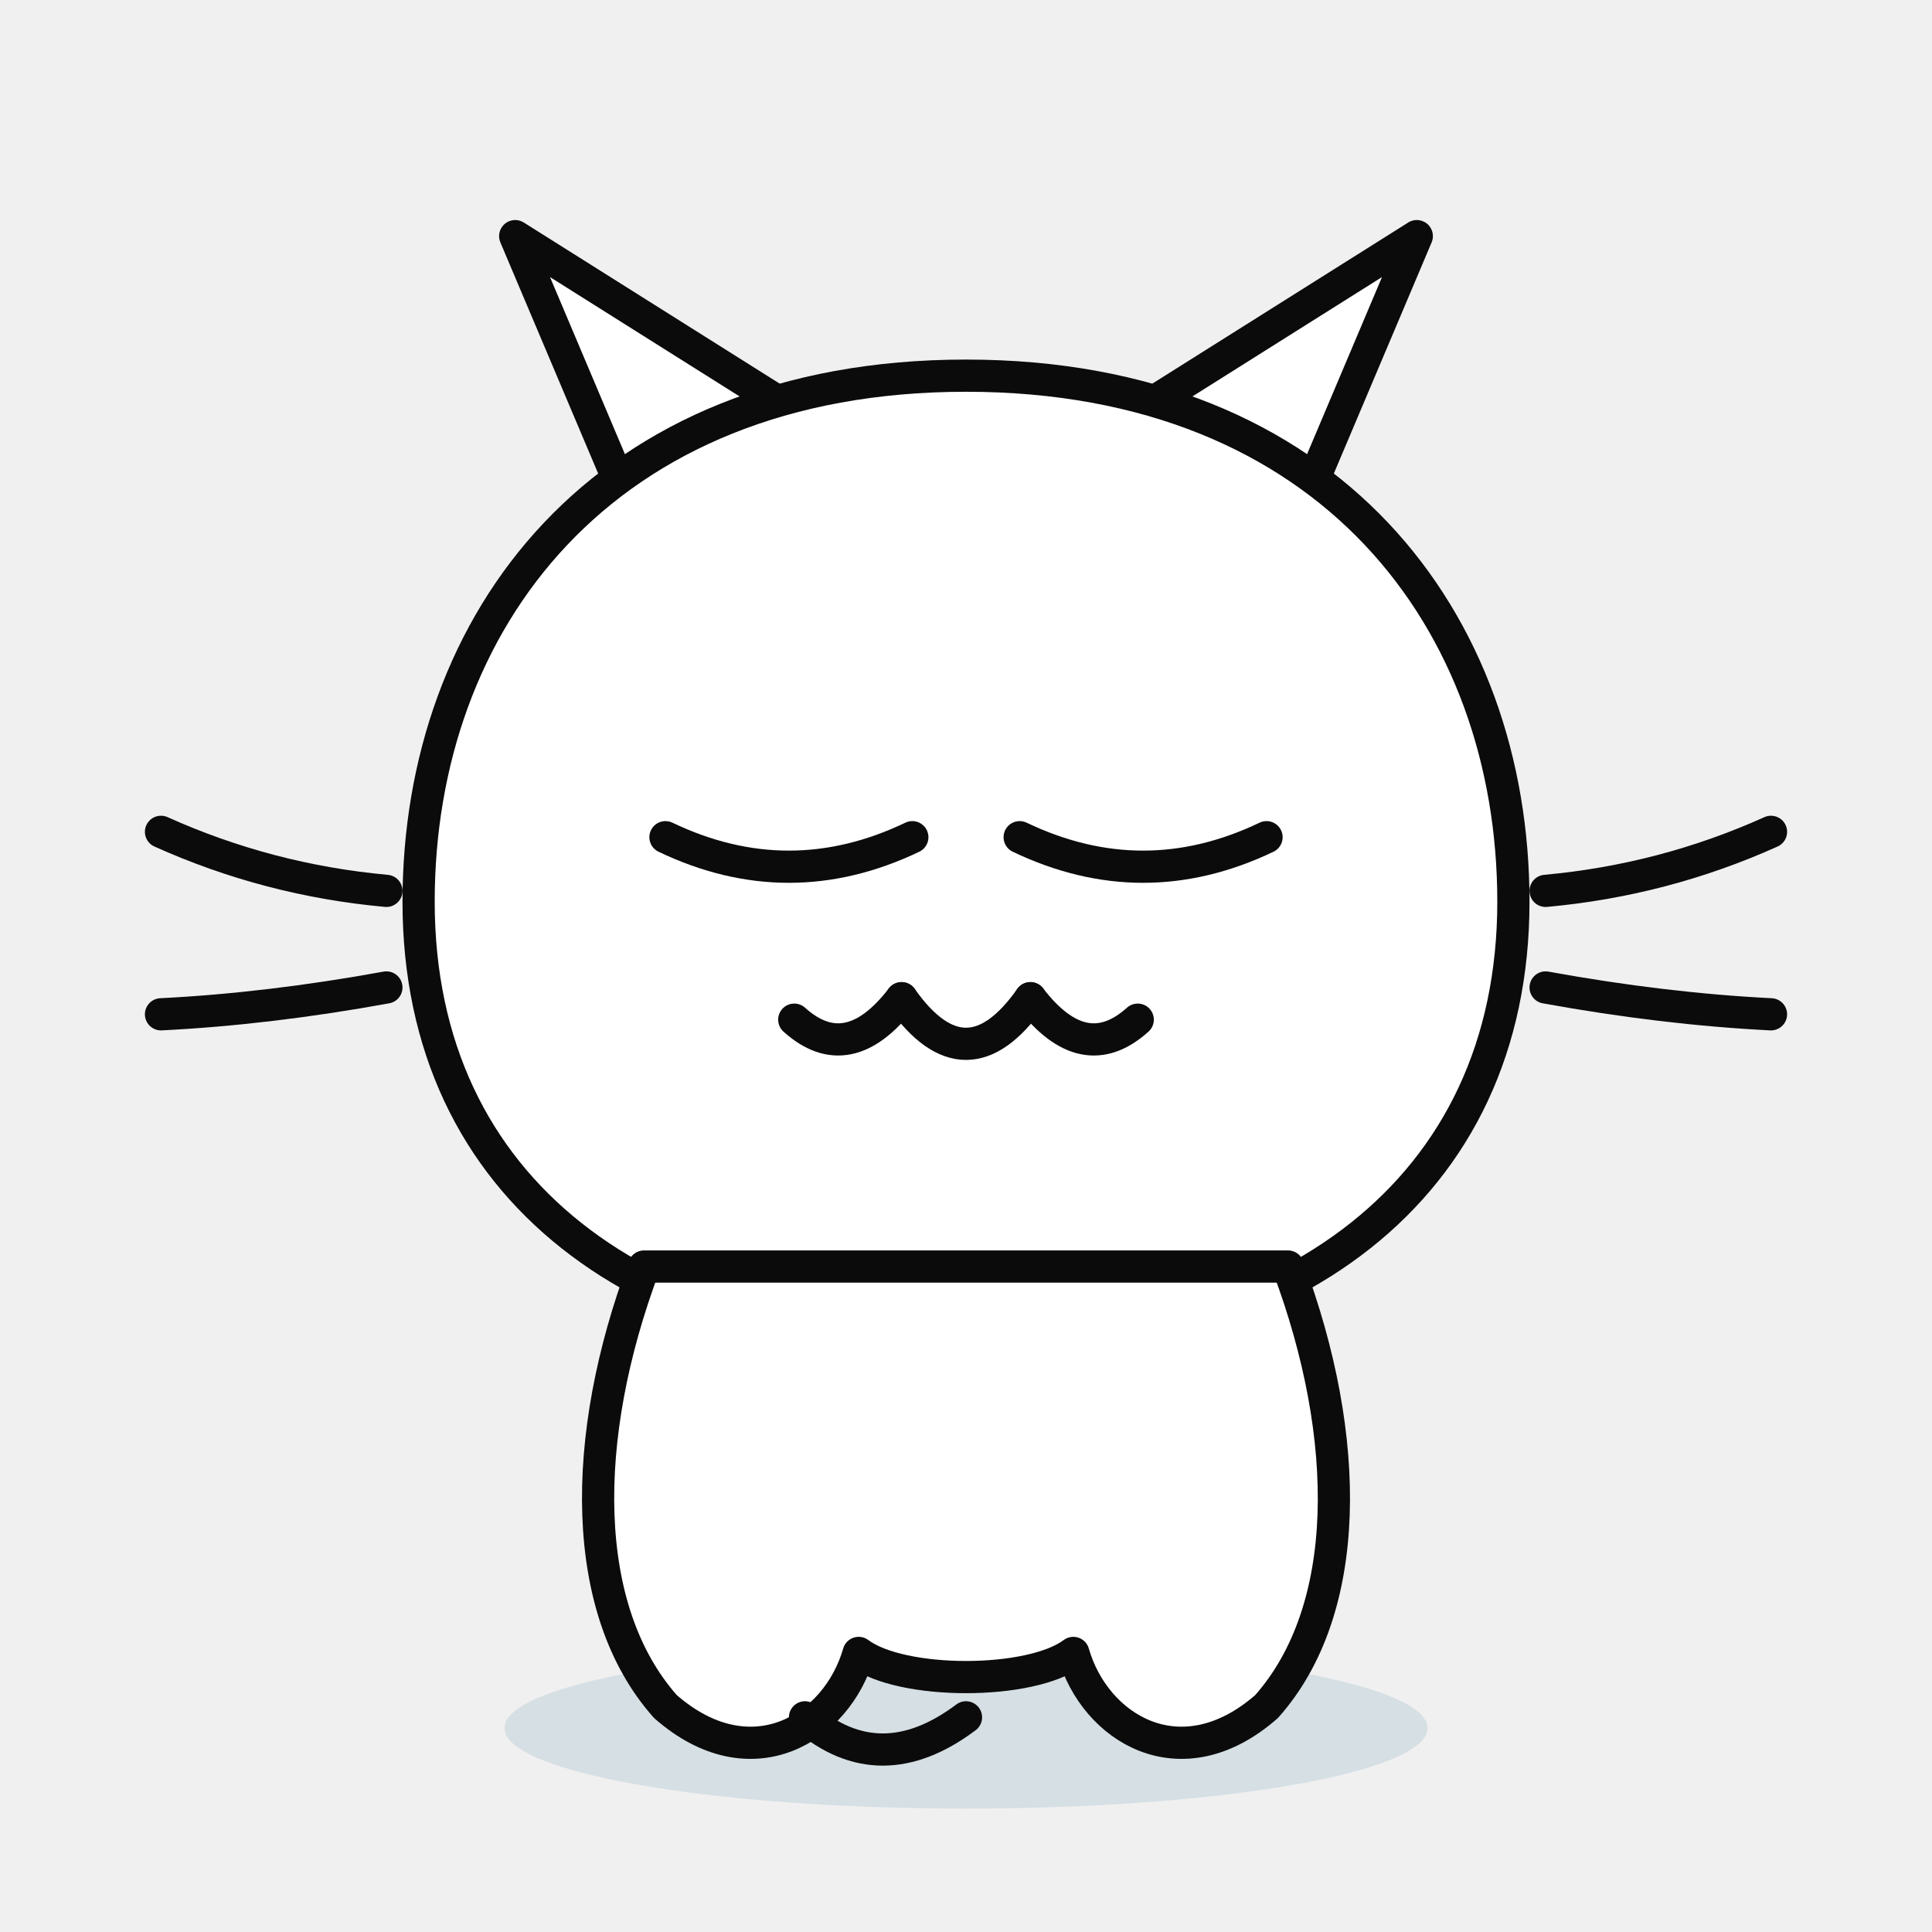
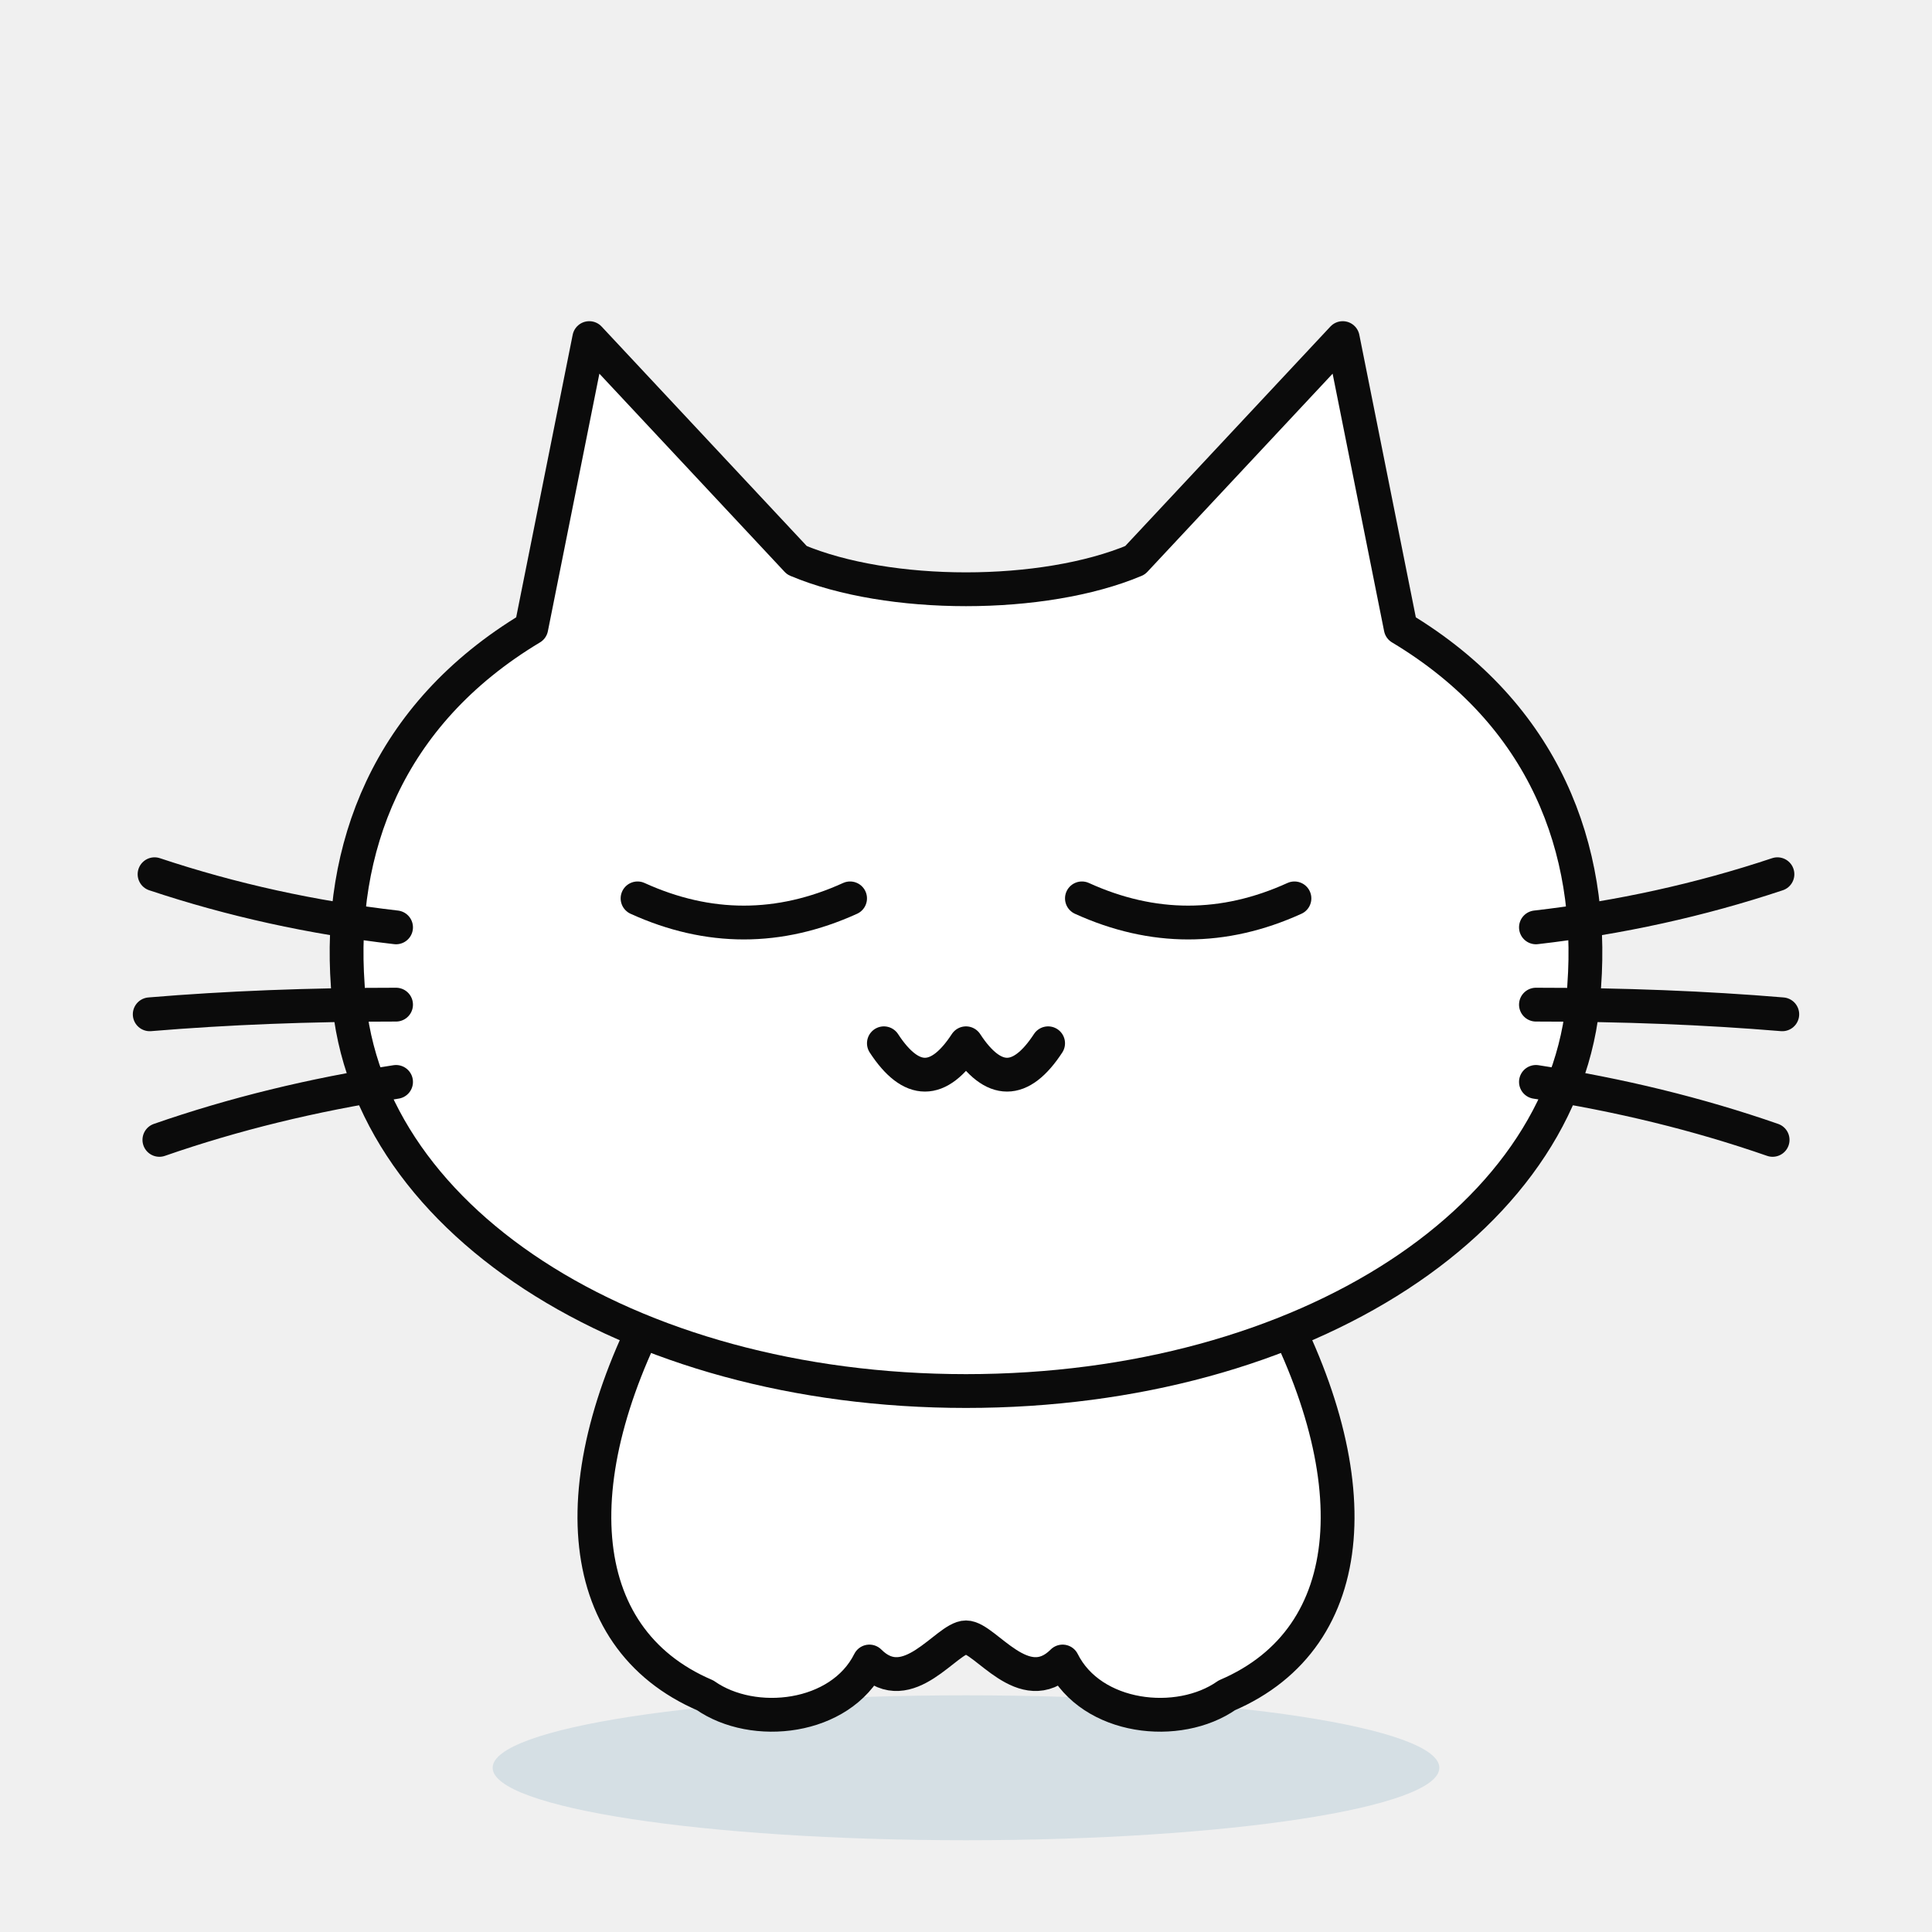
- <svg xmlns="http://www.w3.org/2000/svg" viewBox="0 0 360 360" fill="none">
-   <ellipse cx="180" cy="322" rx="86" ry="15" fill="#0A5C8A" opacity="0.12" />
-   <ellipse cx="116" cy="186" rx="17" ry="9" fill="#FF9DB6" opacity="0.55" />
-   <ellipse cx="244" cy="186" rx="17" ry="9" fill="#FF9DB6" opacity="0.55" />
-   <g stroke="#0B0B0B" stroke-width="6" stroke-linecap="round" stroke-linejoin="round">
-     <path d="M118 96 L96 44 L150 78 Z" fill="#fff" />
-     <path d="M242 96 L264 44 L210 78 Z" fill="#fff" />
-     <path d="M180 70              C112 70 78 116 78 168              C78 222 120 252 180 252              C240 252 282 222 282 168              C282 116 248 70 180 70 Z" fill="#fff" />
-     <path d="M120 236              C108 268 108 300 124 318              C140 332 156 322 160 308              C168 314 192 314 200 308              C204 322 220 332 236 318              C252 300 252 268 240 236 Z" fill="#fff" />
-     <path d="M150 320 q14 12 30 0" fill="none" />
-     <path d="M124 156 q23 11 46 0" fill="none" />
-     <path d="M190 156 q23 11 46 0" fill="none" />
-     <path d="M168 186 q12 17 24 0" fill="none" />
-     <path d="M168 186 q-10 13 -20 4" fill="none" />
-     <path d="M192 186 q10 13 20 4" fill="none" />
-     <path d="M72 166 q-22 -2 -42 -11" fill="none" />
-     <path d="M72 184 q-22 4 -42 5" fill="none" />
-     <path d="M288 166 q22 -2 42 -11" fill="none" />
-     <path d="M288 184 q22 4 42 5" fill="none" />
+ <svg xmlns="http://www.w3.org/2000/svg" viewBox="0 0 400 400" fill="none">
+   <ellipse cx="200" cy="366" rx="98" ry="15" fill="#0A5C8A" opacity="0.12" />
+   <g stroke="#0B0B0B" stroke-width="7" stroke-linecap="round" stroke-linejoin="round">
+     <path d="M138 266              C116 305 118 339 146 351              C156 358 174 356 180 344              C188 352 196 339 200 339              C204 339 212 352 220 344              C226 356 244 358 254 351              C282 339 284 305 262 266 Z" fill="#fff" />
+     <path d="M165 116              L122 70              L110 130              C80 148 70 176 72 204              C74 252 130 288 200 288              C270 288 326 252 328 204              C330 176 320 148 290 130              L278 70              L235 116              C216 124 184 124 165 116 Z" fill="#fff" />
+     <path d="M132 186 q22 10 44 0" fill="none" />
+     <path d="M224 186 q22 10 44 0" fill="none" />
+     <path d="M183 216 q8.5 13 17 0 q8.5 13 17 0" fill="none" />
+     <path d="M82 192 q-26 -3 -50 -11" fill="none" />
+     <path d="M82 208 q-27 0 -51 2" fill="none" />
+     <path d="M82 224 q-26 4 -49 12" fill="none" />
+     <path d="M318 192 q26 -3 50 -11" fill="none" />
+     <path d="M318 208 q27 0 51 2" fill="none" />
+     <path d="M318 224 q26 4 49 12" fill="none" />
  </g>
</svg>
